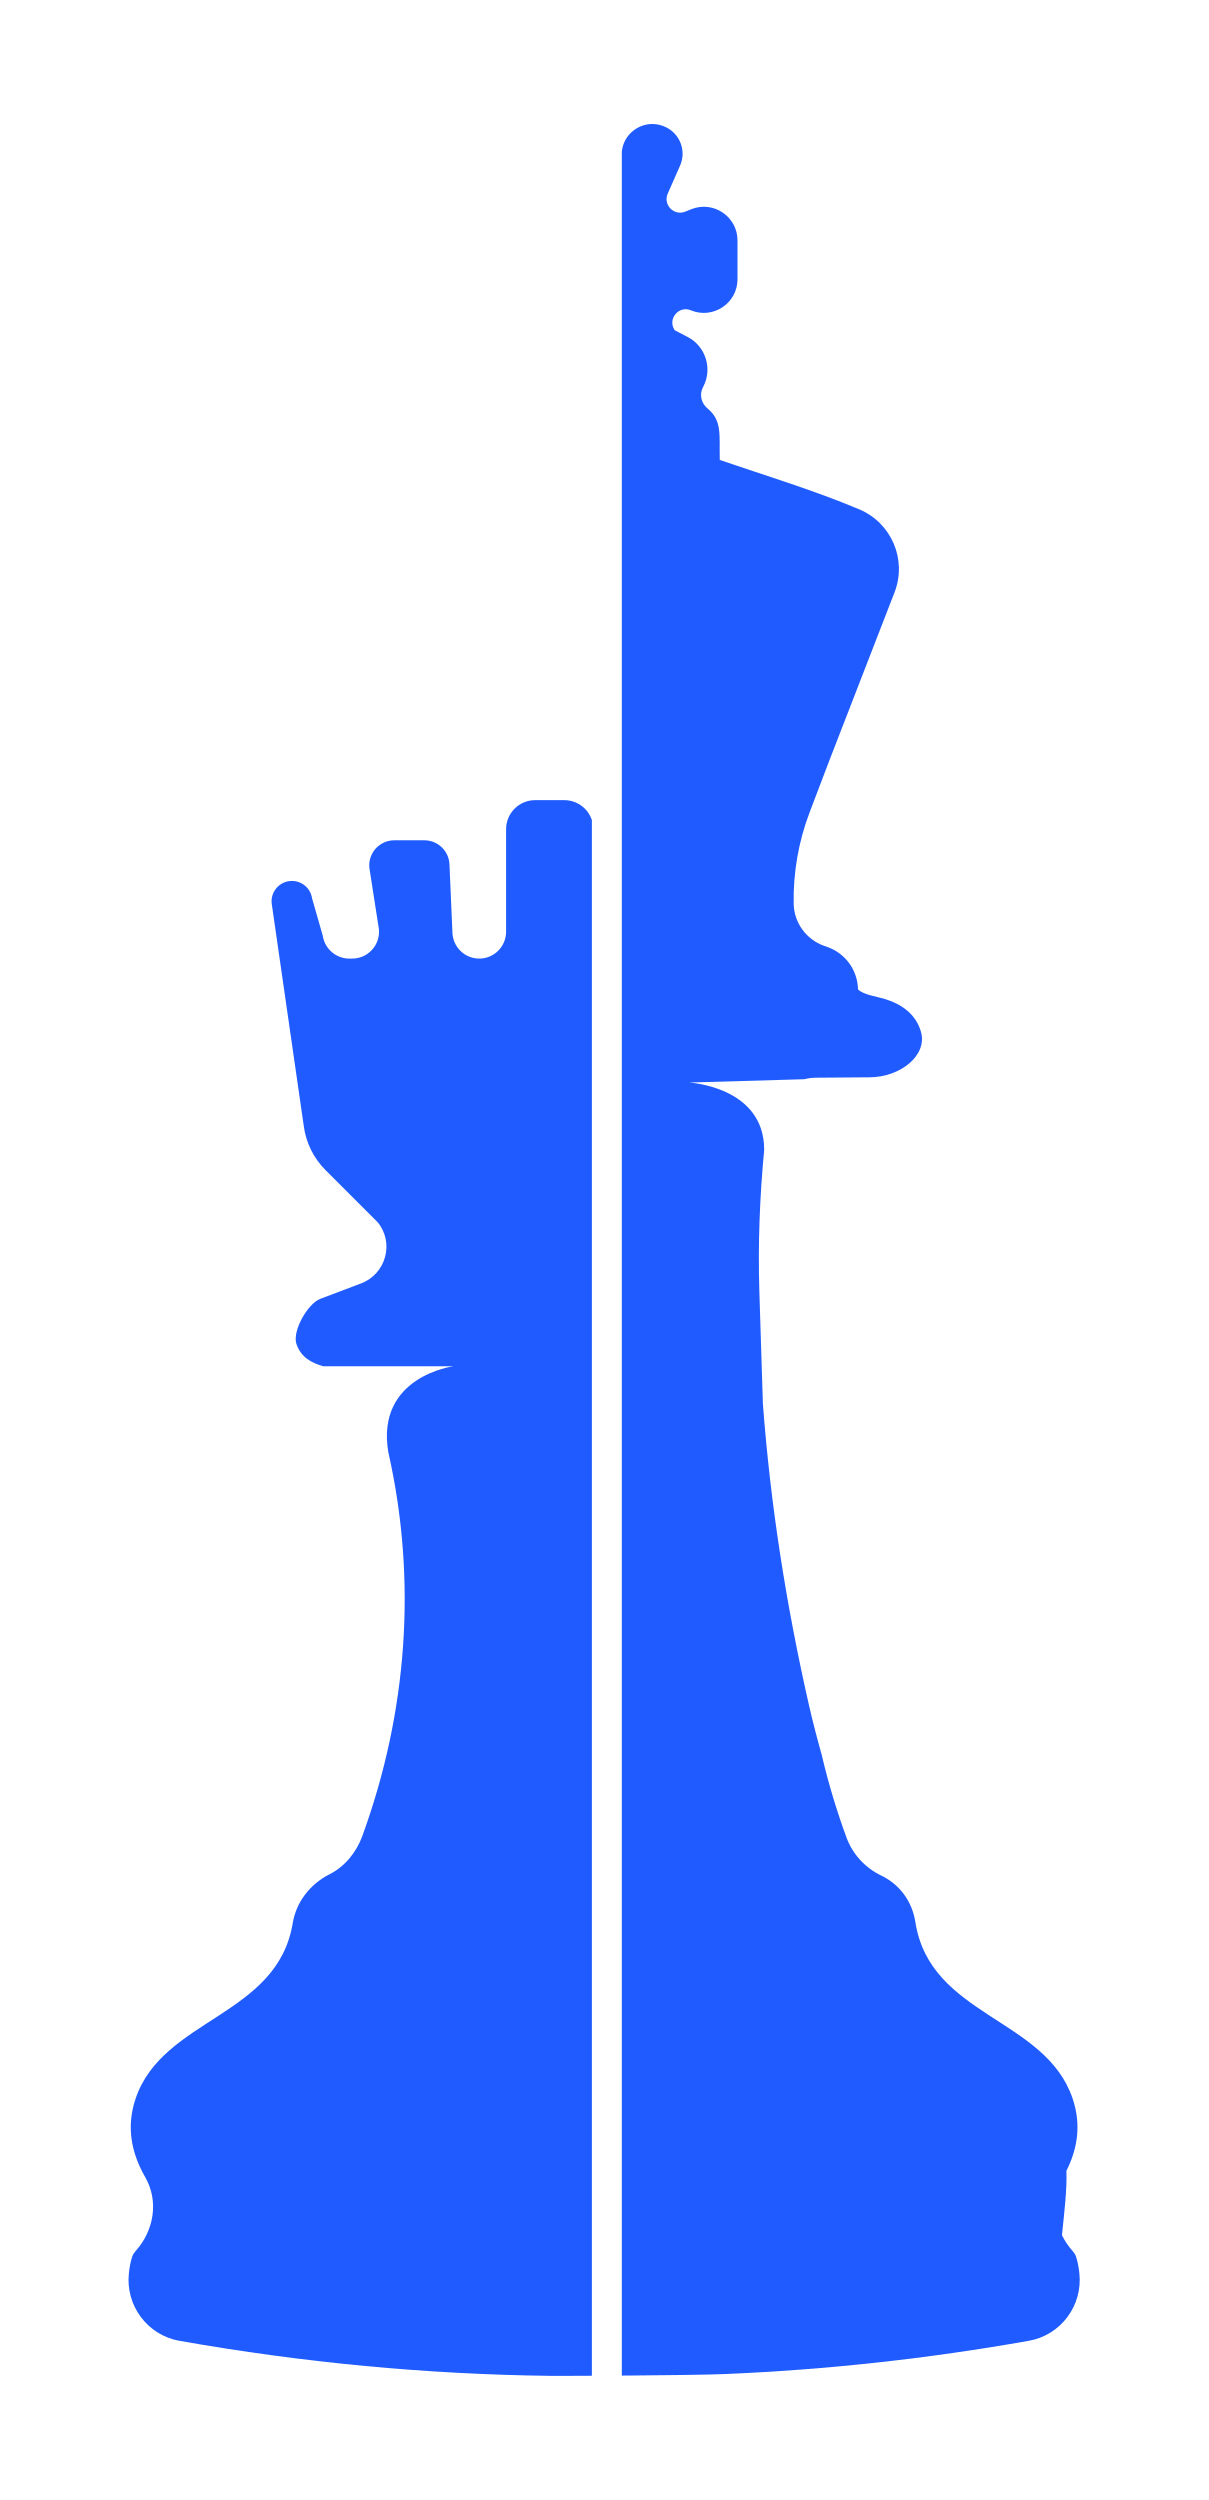
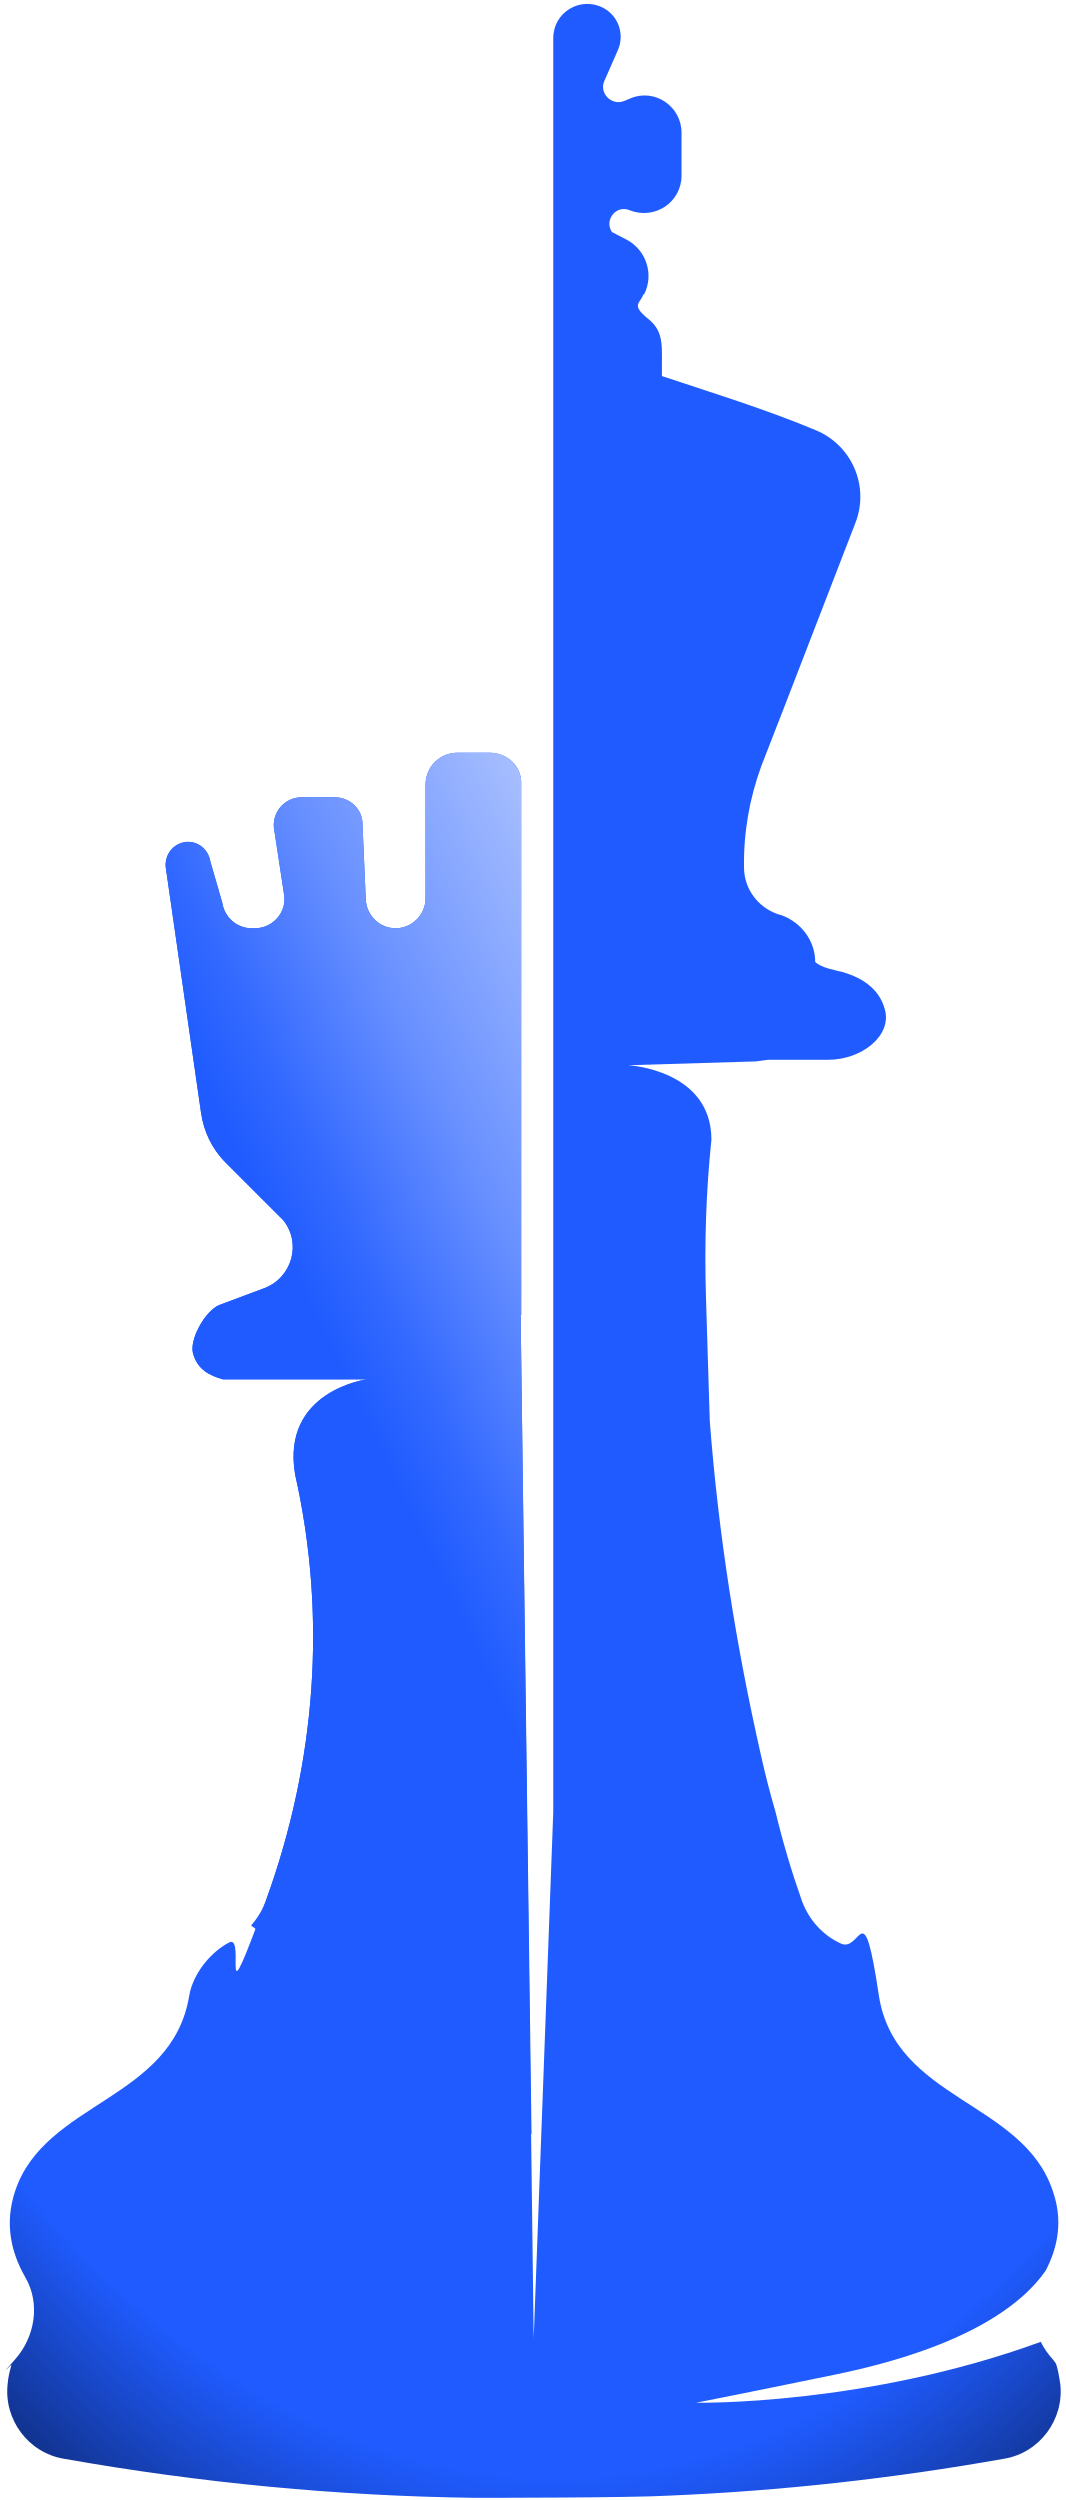
- <svg xmlns="http://www.w3.org/2000/svg" viewBox="0 0 245.677 509.459" width="246" height="509">
+ <svg xmlns="http://www.w3.org/2000/svg" xmlns:xlink="http://www.w3.org/1999/xlink" viewBox="173 279 196 460" width="196" height="460">
  <defs>
-     <clipPath id="cL">
-       <rect x="0" y="0" width="268.75" height="1080" />
-     </clipPath>
-     <clipPath id="cR">
-       <rect x="274.85" y="0" width="800" height="1080" />
-     </clipPath>
-     <radialGradient id="gA" gradientUnits="userSpaceOnUse" cx="0" cy="0" fx="0" fy="0" r="347.095" gradientTransform="matrix(0.720926, 0, 0, 1.279074, 275.198, 408.8786)">
-       <stop offset="0" stop-color="#1F5BFF" />
-       <stop offset="0.656" stop-color="#1F5BFF" />
-       <stop offset="0.664" stop-color="#1F5BFE" />
-       <stop offset="0.68" stop-color="#1E58F6" />
-       <stop offset="0.695" stop-color="#1D55EE" />
-       <stop offset="0.711" stop-color="#1C52E5" />
-       <stop offset="0.727" stop-color="#1B4FDD" />
-       <stop offset="0.742" stop-color="#1A4CD5" />
-       <stop offset="0.758" stop-color="#1949CC" />
-       <stop offset="0.773" stop-color="#1846C4" />
-       <stop offset="0.789" stop-color="#1743BC" />
-       <stop offset="0.805" stop-color="#1640B4" />
-       <stop offset="0.82" stop-color="#153DAC" />
-       <stop offset="0.836" stop-color="#143AA3" />
-       <stop offset="0.852" stop-color="#13379B" />
-       <stop offset="0.867" stop-color="#123493" />
-       <stop offset="0.883" stop-color="#11328B" />
-       <stop offset="0.898" stop-color="#102E82" />
-       <stop offset="1" stop-color="#0F2D7E" />
+     <radialGradient id="rk-radial-gradient" cx="-409.5" cy="407.3" fx="-409.5" fy="407.3" r="171.9" gradientTransform="translate(0 -315.3) scale(1 1.8)" gradientUnits="userSpaceOnUse">
+       <stop offset=".7" stop-color="#1f5bff" />
+       <stop offset=".9" stop-color="#000" />
    </radialGradient>
-     <linearGradient id="gH" gradientUnits="userSpaceOnUse" x1="0.271" y1="0" x2="1.601" y2="0" gradientTransform="matrix(-115.6908, 55.3304, -55.3304, -115.6908, 348.7944, 500.1782)">
-       <stop offset="0" stop-color="#B3C7FF" />
-       <stop offset="0.004" stop-color="#B1C6FF" />
-       <stop offset="0.043" stop-color="#A3BCFF" />
-       <stop offset="0.082" stop-color="#95B2FF" />
-       <stop offset="0.121" stop-color="#87A7FF" />
-       <stop offset="0.16" stop-color="#7A9EFF" />
-       <stop offset="0.199" stop-color="#6D94FF" />
-       <stop offset="0.238" stop-color="#608AFF" />
-       <stop offset="0.277" stop-color="#5381FF" />
-       <stop offset="0.316" stop-color="#4778FF" />
-       <stop offset="0.355" stop-color="#3B6FFF" />
-       <stop offset="0.395" stop-color="#3067FF" />
-       <stop offset="0.434" stop-color="#2560FF" />
-       <stop offset="1" stop-color="#1F5BFF" />
+     <linearGradient id="rk-linear-gradient" x1="-592.2" y1="-147.7" x2="-550.5" y2="-127.8" gradientUnits="userSpaceOnUse">
+       <stop offset="0" stop-color="#000" />
+       <stop offset=".8" stop-color="#1f5bff" />
    </linearGradient>
+     <radialGradient id="rk-radial-gradient3" cx="275.2" cy="408.9" fx="275.2" fy="408.9" r="250.2" gradientTransform="translate(0 -316.6) scale(1 1.8)" xlink:href="#rk-radial-gradient" />
+     <linearGradient id="rk-linear-gradient2" x1="348.8" y1="500.2" x2="233.1" y2="555.5" gradientUnits="userSpaceOnUse">
+       <stop offset="0" stop-color="#fff" />
+       <stop offset=".2" stop-color="#bbcdff" />
+       <stop offset=".6" stop-color="#6890ff" />
+       <stop offset=".8" stop-color="#3369ff" />
+       <stop offset=".9" stop-color="#1f5bff" />
+     </linearGradient>
+     <linearGradient id="rk-linear-gradient3" x1="561" y1="470.2" x2="602.8" y2="490.1" xlink:href="#rk-linear-gradient" />
+     <linearGradient id="rk-linear-gradient4" x1="562.7" y1="435.2" x2="531.5" y2="416.4" xlink:href="#rk-linear-gradient" />
  </defs>
-   <g transform="translate(25.271 25.271) scale(1) translate(-173.678 -279.693)">
-     <g clip-path="url(#cL)">
-       <path d="M 274.820 285.953 L 274.820 612.430 L 271.246 709.320 L 268.797 520.938 C 268.840 520.938 268.879 520.934 268.922 520.934 L 268.922 476.559 L 269.055 423.426 C 269.062 420.145 266.402 417.477 263.121 417.477 L 257.199 417.477 C 253.922 417.477 251.266 420.133 251.266 423.410 L 251.266 444.297 C 251.266 447.316 248.816 449.766 245.797 449.766 C 242.836 449.766 240.414 447.406 240.332 444.449 L 239.730 430.637 C 239.652 427.867 237.387 425.660 234.617 425.660 L 228.492 425.660 C 225.480 425.660 223.117 428.254 223.402 431.254 L 225.352 443.785 C 225.652 446.992 223.129 449.766 219.906 449.766 L 219.316 449.766 C 216.605 449.766 214.305 447.777 213.906 445.094 L 211.727 437.488 C 211.430 435.453 209.684 433.945 207.625 433.945 C 205.129 433.945 203.195 436.137 203.512 438.617 L 210.027 483.809 C 210.465 487.238 212.027 490.430 214.477 492.879 L 225.109 503.512 C 228.551 507.703 226.777 514.047 221.703 515.965 L 213.406 519.105 C 210.824 520.082 207.641 525.711 208.551 528.332 C 209.508 531.074 211.605 532.129 213.996 532.848 L 240.520 532.848 C 240.520 532.848 224.695 534.898 227.258 550.297 C 227.262 550.312 227.262 550.328 227.266 550.344 C 233.168 576.500 231.145 603.355 221.988 628.531 C 220.766 631.887 218.430 634.789 215.238 636.398 C 211.344 638.367 208.496 642.020 207.789 646.324 C 204.645 665.371 181.305 665.676 175.770 682.078 C 173.754 688.059 175.031 693.375 177.738 698.113 C 180.520 702.977 179.527 708.945 175.797 713.117 C 175.469 713.484 175.230 713.848 175.109 714.199 C 174.773 715.172 174.543 716.355 174.402 717.648 C 173.680 724.230 178.160 730.281 184.680 731.438 C 209.898 735.898 235.109 738.277 260.324 738.582 L 260.383 738.582 C 262.812 738.609 288.953 738.508 296.020 738.211 L 296.051 738.211 L 296.051 738.207 C 316.633 737.336 337.215 735.082 357.801 731.438 C 364.324 730.285 368.812 724.242 368.090 717.656 C 367.949 716.359 367.719 715.176 367.383 714.199 C 367.262 713.848 367.023 713.484 366.699 713.121 C 365.824 712.141 365.105 711.059 364.543 709.922 C 365.000 705.400 365.600 700.600 365.450 696.810 C 367.660 692.402 368.555 687.516 366.719 682.078 C 361.160 665.598 337.637 665.367 334.664 646.066 C 334.031 641.961 331.484 638.434 327.734 636.641 C 324.441 635.066 321.879 632.277 320.625 628.855 C 318.645 623.449 316.992 617.969 315.680 612.430 L 315.699 612.430 C 314.730 608.996 313.816 605.531 312.996 601.945 C 308.375 581.609 305.168 561.316 303.598 540.488 L 302.883 517.684 C 302.574 507.906 302.957 498.406 303.863 488.719 C 303.863 475.836 288.562 475.027 288.562 475.027 L 312.051 474.348 C 312.789 474.160 313.555 474.051 314.344 474.047 L 314.426 474.043 L 325.434 473.957 C 331.617 473.906 337.191 469.484 335.805 464.668 C 334.758 461.035 331.820 458.996 328.223 457.930 C 326.715 457.484 324.062 457.141 322.980 456.039 C 322.906 452.148 320.430 448.711 316.762 447.414 L 316.094 447.180 C 312.434 445.883 309.938 442.457 309.871 438.574 C 309.762 432.195 310.871 425.859 313.145 419.898 L 317.258 409.094 L 330.383 375.242 L 330.430 375.125 C 333.004 368.465 329.805 360.977 323.227 358.215 C 313.926 354.301 304.105 351.340 294.812 348.156 C 294.688 343.020 295.355 340.191 292.309 337.652 C 291.059 336.609 290.625 334.887 291.344 333.426 L 291.449 333.215 L 291.469 333.180 C 293.363 329.523 291.922 324.984 288.266 323.090 L 285.633 321.727 C 284.094 319.484 286.422 316.617 288.934 317.660 C 293.453 319.531 298.426 316.211 298.426 311.320 L 298.426 303.426 C 298.426 298.566 293.512 295.246 289.004 297.059 L 287.770 297.555 C 285.469 298.477 283.211 296.145 284.211 293.875 L 286.723 288.164 C 288.016 285.230 286.770 281.801 283.898 280.375 L 283.852 280.352 C 282.941 279.902 281.996 279.691 281.074 279.691 C 277.793 279.691 274.820 282.332 274.820 285.953" fill="#1F5BFF" />
-     </g>
-     <g clip-path="url(#cR)">
-       <path d="M 274.820 285.953 L 274.820 612.430 L 271.246 709.320 L 268.797 520.938 C 268.840 520.938 268.879 520.934 268.922 520.934 L 268.922 476.559 L 269.055 423.426 C 269.062 420.145 266.402 417.477 263.121 417.477 L 257.199 417.477 C 253.922 417.477 251.266 420.133 251.266 423.410 L 251.266 444.297 C 251.266 447.316 248.816 449.766 245.797 449.766 C 242.836 449.766 240.414 447.406 240.332 444.449 L 239.730 430.637 C 239.652 427.867 237.387 425.660 234.617 425.660 L 228.492 425.660 C 225.480 425.660 223.117 428.254 223.402 431.254 L 225.352 443.785 C 225.652 446.992 223.129 449.766 219.906 449.766 L 219.316 449.766 C 216.605 449.766 214.305 447.777 213.906 445.094 L 211.727 437.488 C 211.430 435.453 209.684 433.945 207.625 433.945 C 205.129 433.945 203.195 436.137 203.512 438.617 L 210.027 483.809 C 210.465 487.238 212.027 490.430 214.477 492.879 L 225.109 503.512 C 228.551 507.703 226.777 514.047 221.703 515.965 L 213.406 519.105 C 210.824 520.082 207.641 525.711 208.551 528.332 C 209.508 531.074 211.605 532.129 213.996 532.848 L 240.520 532.848 C 240.520 532.848 224.695 534.898 227.258 550.297 C 227.262 550.312 227.262 550.328 227.266 550.344 C 233.168 576.500 231.145 603.355 221.988 628.531 C 220.766 631.887 218.430 634.789 215.238 636.398 C 211.344 638.367 208.496 642.020 207.789 646.324 C 204.645 665.371 181.305 665.676 175.770 682.078 C 173.754 688.059 175.031 693.375 177.738 698.113 C 180.520 702.977 179.527 708.945 175.797 713.117 C 175.469 713.484 175.230 713.848 175.109 714.199 C 174.773 715.172 174.543 716.355 174.402 717.648 C 173.680 724.230 178.160 730.281 184.680 731.438 C 209.898 735.898 235.109 738.277 260.324 738.582 L 260.383 738.582 C 262.812 738.609 288.953 738.508 296.020 738.211 L 296.051 738.211 L 296.051 738.207 C 316.633 737.336 337.215 735.082 357.801 731.438 C 364.324 730.285 368.812 724.242 368.090 717.656 C 367.949 716.359 367.719 715.176 367.383 714.199 C 367.262 713.848 367.023 713.484 366.699 713.121 C 365.824 712.141 365.105 711.059 364.543 709.922 C 365.000 705.400 365.600 700.600 365.450 696.810 C 367.660 692.402 368.555 687.516 366.719 682.078 C 361.160 665.598 337.637 665.367 334.664 646.066 C 334.031 641.961 331.484 638.434 327.734 636.641 C 324.441 635.066 321.879 632.277 320.625 628.855 C 318.645 623.449 316.992 617.969 315.680 612.430 L 315.699 612.430 C 314.730 608.996 313.816 605.531 312.996 601.945 C 308.375 581.609 305.168 561.316 303.598 540.488 L 302.883 517.684 C 302.574 507.906 302.957 498.406 303.863 488.719 C 303.863 475.836 288.562 475.027 288.562 475.027 L 312.051 474.348 C 312.789 474.160 313.555 474.051 314.344 474.047 L 314.426 474.043 L 325.434 473.957 C 331.617 473.906 337.191 469.484 335.805 464.668 C 334.758 461.035 331.820 458.996 328.223 457.930 C 326.715 457.484 324.062 457.141 322.980 456.039 C 322.906 452.148 320.430 448.711 316.762 447.414 L 316.094 447.180 C 312.434 445.883 309.938 442.457 309.871 438.574 C 309.762 432.195 310.871 425.859 313.145 419.898 L 317.258 409.094 L 330.383 375.242 L 330.430 375.125 C 333.004 368.465 329.805 360.977 323.227 358.215 C 313.926 354.301 304.105 351.340 294.812 348.156 C 294.688 343.020 295.355 340.191 292.309 337.652 C 291.059 336.609 290.625 334.887 291.344 333.426 L 291.449 333.215 L 291.469 333.180 C 293.363 329.523 291.922 324.984 288.266 323.090 L 285.633 321.727 C 284.094 319.484 286.422 316.617 288.934 317.660 C 293.453 319.531 298.426 316.211 298.426 311.320 L 298.426 303.426 C 298.426 298.566 293.512 295.246 289.004 297.059 L 287.770 297.555 C 285.469 298.477 283.211 296.145 284.211 293.875 L 286.723 288.164 C 288.016 285.230 286.770 281.801 283.898 280.375 L 283.852 280.352 C 282.941 279.902 281.996 279.691 281.074 279.691 C 277.793 279.691 274.820 282.332 274.820 285.953" fill="#1F5BFF" />
-     </g>
+   <g id="mark">
+     <path fill="url(#rk-radial-gradient3)" d="M368.1,717.7c-.2-1.3-.4-2.5-.7-3.5-.1-.4-.4-.7-.7-1.1-.9-1-1.6-2-2.2-3.2-32.3,11.8-63.4,11.2-63.4,11.2,0,0,8.7-1.7,25.2-5.1,25.1-5.1,35.1-13.4,39.1-19.2,2.3-4.4,3.2-9.3,1.3-14.7-5.5-16.5-29.1-16.7-32-36s-3.2-7.7-7-9.5c-3.3-1.5-5.8-4.3-7.1-7.7q-2.9-8.2-4.9-16.5h0c-1-3.4-1.9-6.9-2.7-10.5-4.6-20.3-7.8-40.6-9.4-61.4l-.7-22.8c-.3-9.8,0-19.3,1-29,0-12.9-15.3-13.7-15.3-13.7l23.5-.7c.7-.1,1.5-.2,2.2-.3h.1s11,0,11,0c6.2,0,11.8-4.5,10.4-9.3-1-3.7-4-5.7-7.6-6.8-1.5-.4-4.1-.8-5.2-1.9,0-3.9-2.6-7.3-6.2-8.6l-.7-.2c-3.7-1.3-6.2-4.7-6.2-8.6-.1-6.4,1-12.7,3.2-18.7l4.2-10.8,13.1-33.9h0c2.6-6.7-.6-14.2-7.2-17-9.3-3.9-19.1-6.9-28.4-10-.1-5.2.6-8-2.5-10.5s-1.7-2.8-1-4.3v-.2c.1,0,.2,0,.2,0,1.9-3.7.4-8.2-3.2-10.1l-2.7-1.4c-1.5-2.2.8-5.1,3.3-4,4.6,1.8,9.5-1.5,9.5-6.4v-7.9c0-4.8-4.9-8.2-9.4-6.3l-1.2.5c-2.3.9-4.6-1.5-3.6-3.7l2.5-5.7c1.3-3,0-6.4-2.8-7.8h0c-4.2-2.1-9.1.9-9.1,5.6v326.4l-3.6,96.9-2.4-188.4s0,0,.1,0v-97.5c.2-3.3-2.5-5.9-5.8-5.9h-5.9c-3.3,0-5.9,2.6-5.9,5.9v20.9c0,3-2.5,5.5-5.5,5.5h0c-3,0-5.4-2.4-5.5-5.4l-.6-13.8c0-2.7-2.3-4.9-5.1-4.9h-6.1c-3,0-5.4,2.6-5.1,5.6l1.9,12.5c.4,3.2-2.2,6-5.4,6h-.6c-2.7,0-5-2-5.4-4.7l-2.2-7.6c-.3-2-2-3.6-4.1-3.6h0c-2.5,0-4.4,2.2-4.1,4.7l6.5,45.2c.5,3.4,2,6.6,4.5,9.1l10.6,10.6c3.4,4.2,1.7,10.5-3.4,12.5l-8.3,3.1c-2.6,1-5.8,6.6-4.8,9.2.9,2.8,3,3.8,5.4,4.5h26.5s-15.8,2.1-13.2,17.5c0,0,0,0,0,0,5.9,26.2,3.8,53.1-5.3,78.2s-3.6,6.3-6.8,7.9-6.7,5.6-7.4,9.9c-3.2,19.1-26.5,19.4-32,35.8-2,6-.8,11.3,1.9,16s1.8,10.8-1.9,15-.6.7-.7,1.1c-.3,1-.6,2.2-.7,3.5-.7,6.5,3.8,12.6,10.3,13.7q37.8,6.7,75.6,7.2h0s0,0,0,0c2.5,0,28.7,0,35.7-.4h0q30.9-1.3,61.8-6.8C364.3,730.3,368.8,724.2,368.1,717.7Z" />
+     <path fill="url(#rk-linear-gradient2)" d="M210,483.8c.5,3.4,2,6.6,4.5,9.1l10.6,10.6c3.4,4.2,1.7,10.5-3.4,12.5l-8.3,3.1c-2.6,1-5.8,6.6-4.8,9.2.9,2.8,3,3.8,5.4,4.5h26.5s-15.8,2.1-13.2,17.5c0,0,0,0,0,0,5.9,26.2,3.8,53.1-5.3,78.2-.6,1.8-1.6,3.4-2.8,4.8l51.6,38.4-2-150.8s0,0,.1,0v-97.5c.2-3.3-2.5-5.9-5.8-5.9h-5.9c-3.3,0-5.9,2.6-5.9,5.9v20.9c0,3-2.5,5.5-5.5,5.5s-5.4-2.4-5.5-5.4l-.6-13.8c0-2.7-2.3-4.9-5.1-4.9h-6.1c-3,0-5.4,2.6-5.1,5.6l1.9,12.5c.4,3.2-2.2,6-5.4,6h-.6c-2.7,0-5-2-5.4-4.7l-2.2-7.6c-.3-2-2-3.6-4.1-3.6s-4.4,2.2-4.1,4.7L210,483.8Z" />
  </g>
</svg>
